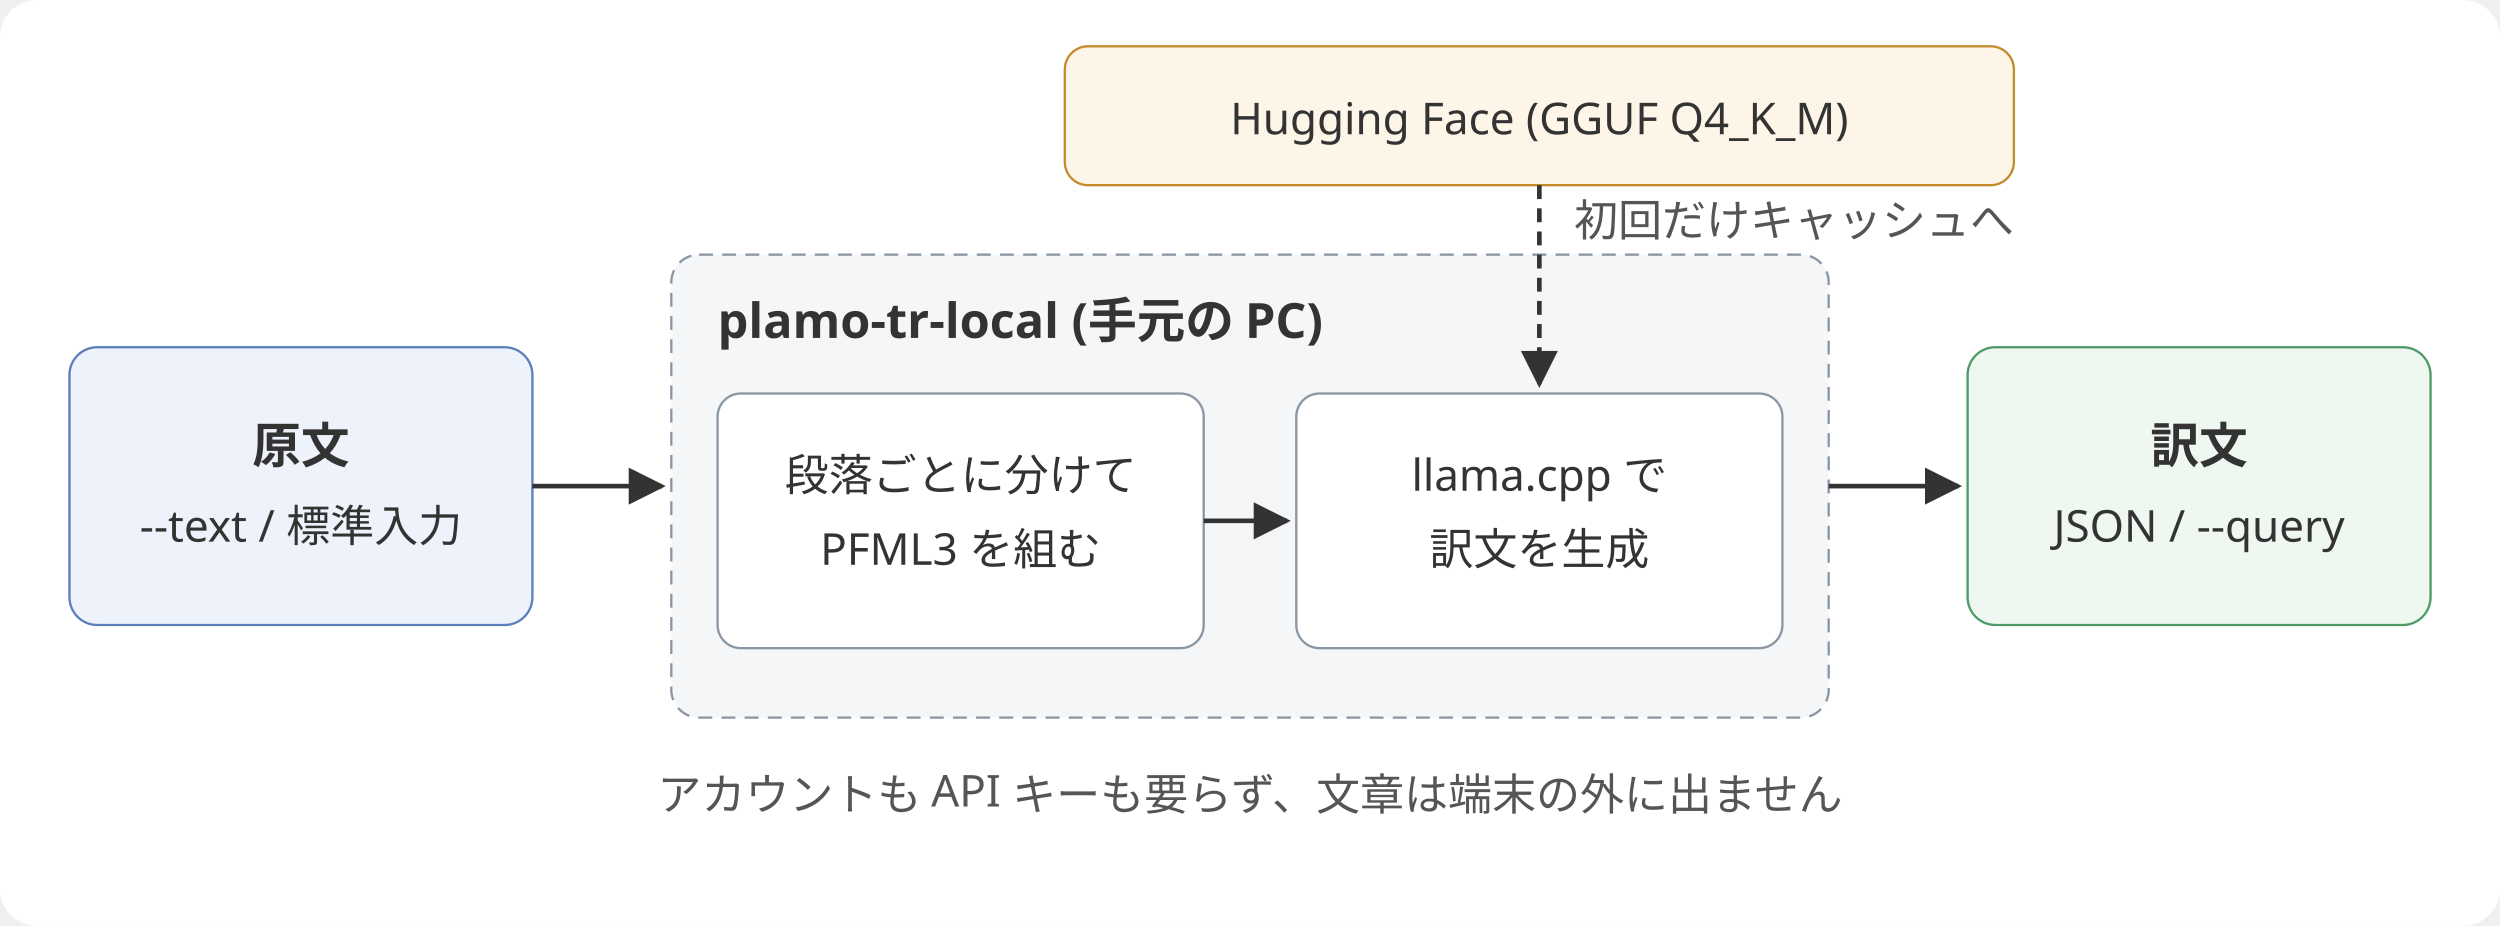
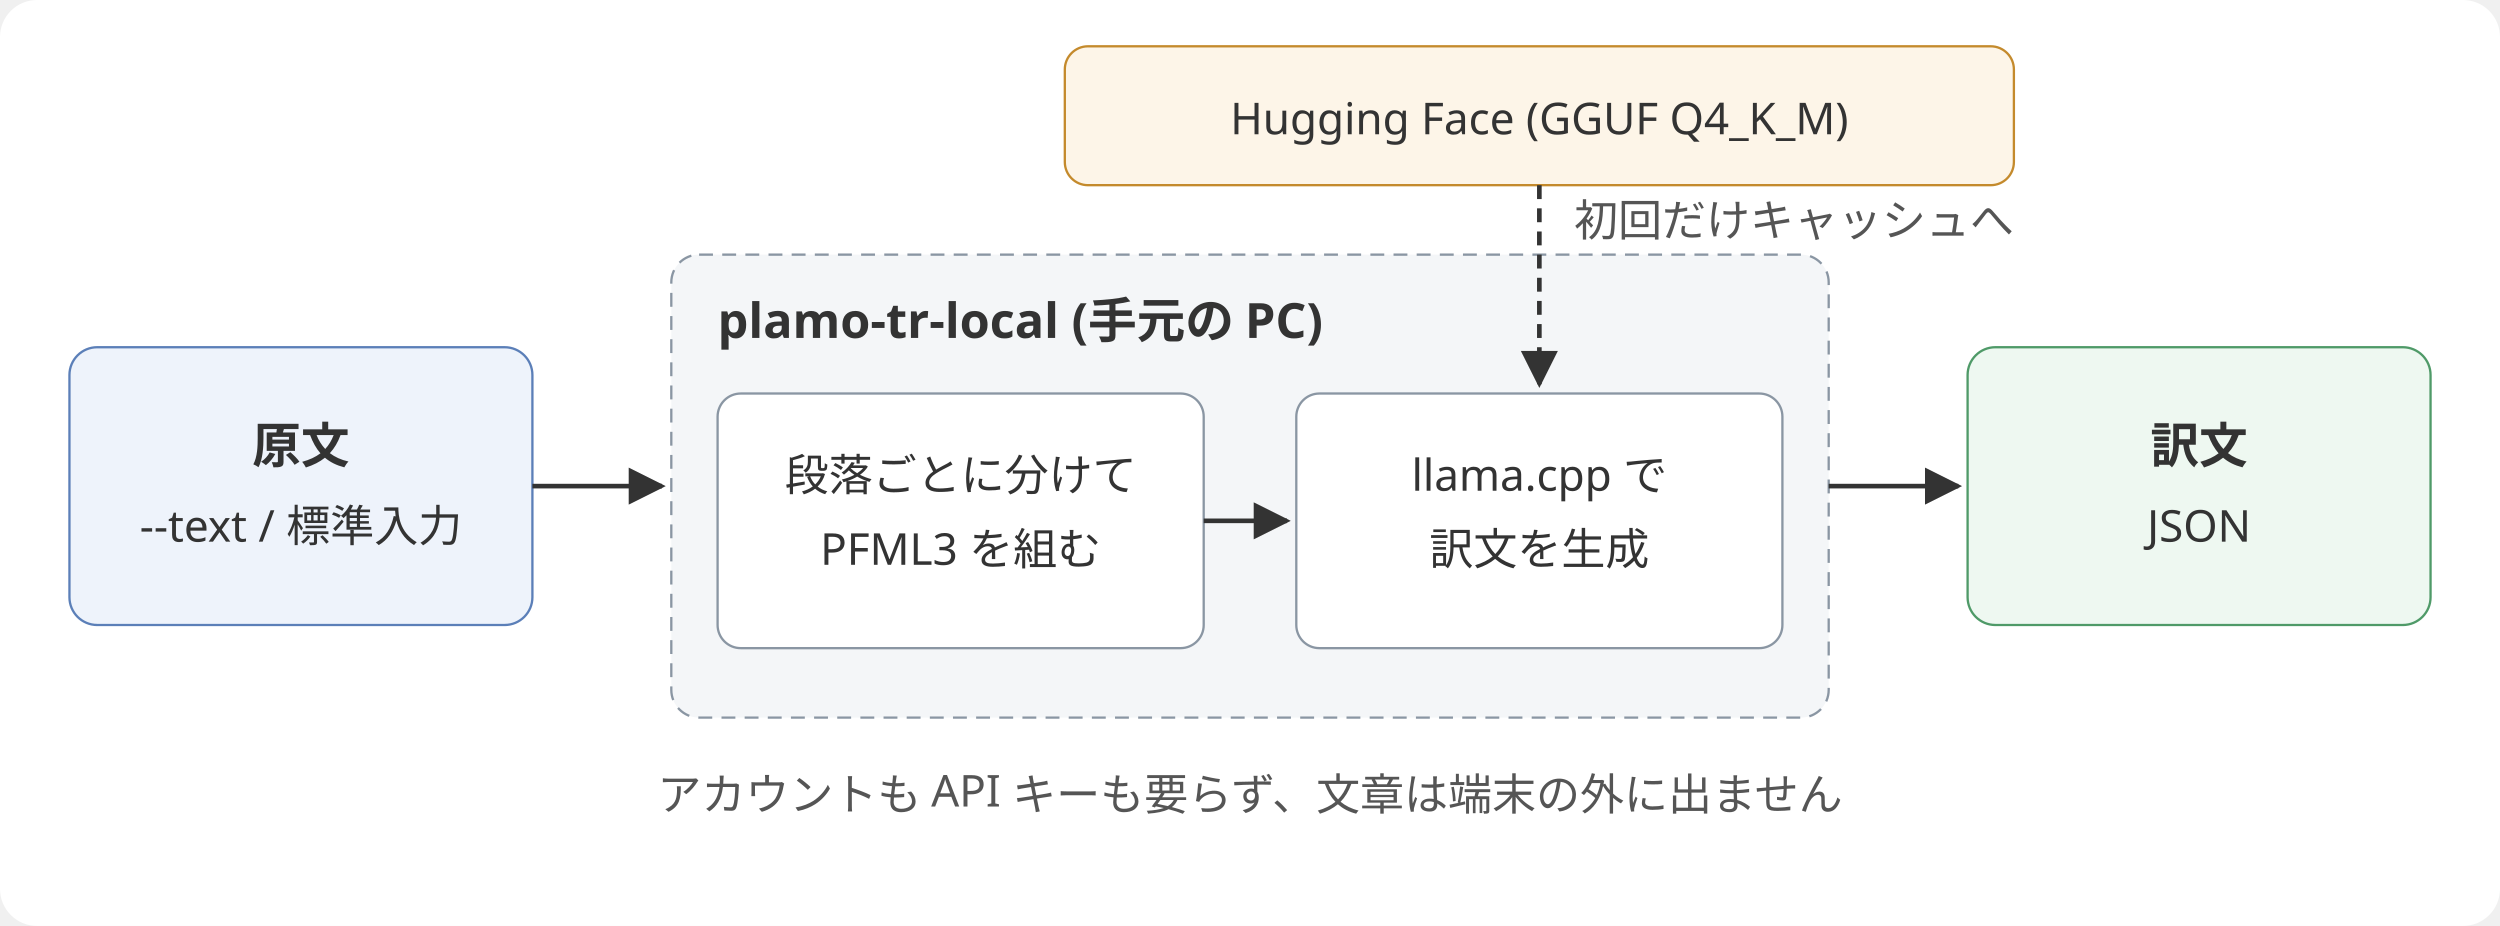
<svg xmlns="http://www.w3.org/2000/svg" width="1080" height="400" viewBox="0 0 1080 400" font-family="'Noto Sans JP', sans-serif">
  <defs>
    <marker id="arrow" viewBox="0 0 10 10" refX="9" refY="5" markerWidth="8" markerHeight="8" orient="auto-start-reverse">
      <path d="M0,0 L10,5 L0,10 z" fill="#333" />
    </marker>
  </defs>
  <rect x="0" y="0" width="1080" height="400" rx="16" fill="#fff" />
  <rect x="30" y="150" width="200" height="120" rx="12" fill="#eef3fb" stroke="#5b7fb8" />
  <text x="130" y="200" font-size="21" font-weight="bold" fill="#333" text-anchor="middle">原文</text>
  <text x="130" y="234" font-size="19" fill="#333" text-anchor="middle">--text / 標準入力</text>
  <rect x="290" y="110" width="500" height="200" rx="12" fill="#f4f6f8" stroke="#8a96a3" stroke-dasharray="6 4" />
  <text x="310" y="146" font-size="21" font-weight="bold" fill="#333">plamo-tr-local (手元の PC)</text>
  <rect x="310" y="170" width="210" height="110" rx="10" fill="#fff" stroke="#8a96a3" />
  <text x="415" y="212" font-size="19" fill="#333" text-anchor="middle">段落ごとに分けて</text>
  <text x="415" y="244" font-size="19" fill="#333" text-anchor="middle">PFML3 を組む</text>
  <rect x="560" y="170" width="210" height="110" rx="10" fill="#fff" stroke="#8a96a3" />
  <text x="665" y="212" font-size="19" fill="#333" text-anchor="middle">llama.cpp で</text>
  <text x="665" y="244" font-size="19" fill="#333" text-anchor="middle">訳文を生成</text>
  <line x1="520" y1="225" x2="556" y2="225" stroke="#333" stroke-width="2" marker-end="url(#arrow)" />
  <rect x="850" y="150" width="200" height="120" rx="12" fill="#eef8f1" stroke="#4f9a68" />
  <text x="950" y="200" font-size="21" font-weight="bold" fill="#333" text-anchor="middle">訳文</text>
-   <text x="950" y="234" font-size="19" fill="#333" text-anchor="middle">JSON / --query</text>
+   <text x="950" y="234" font-size="19" fill="#333" text-anchor="middle">JSON</text>
  <line x1="230" y1="210" x2="286" y2="210" stroke="#333" stroke-width="2" marker-end="url(#arrow)" />
  <line x1="790" y1="210" x2="846" y2="210" stroke="#333" stroke-width="2" marker-end="url(#arrow)" />
  <rect x="460" y="20" width="410" height="60" rx="10" fill="#fdf5e8" stroke="#c48a2c" />
  <text x="665" y="58" font-size="19" fill="#333" text-anchor="middle">Hugging Face (GGUF Q4_K_M)</text>
  <line x1="665" y1="80" x2="665" y2="166" stroke="#333" stroke-width="2" stroke-dasharray="6 4" marker-end="url(#arrow)" />
  <text x="680" y="102" font-size="19" fill="#555">初回だけキャッシュへ</text>
  <text x="540" y="350" font-size="19" fill="#555" text-anchor="middle">アカウントも API キーも要らず、文章は端末の外に出ません</text>
</svg>
